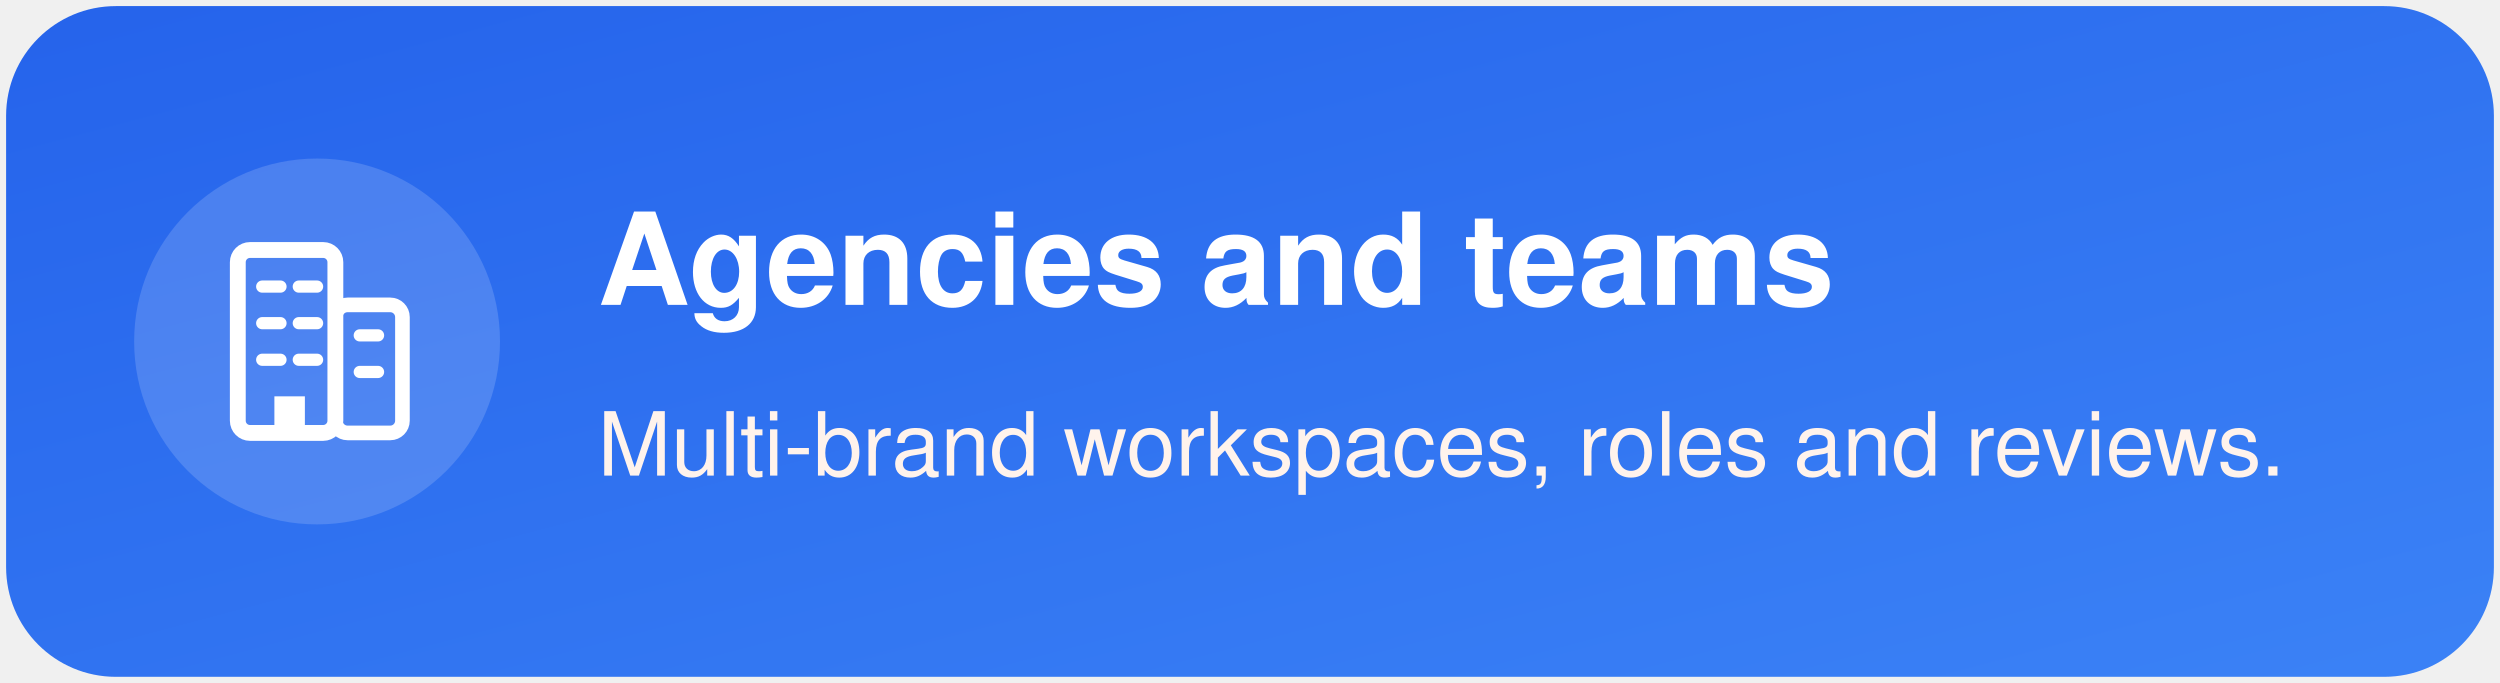
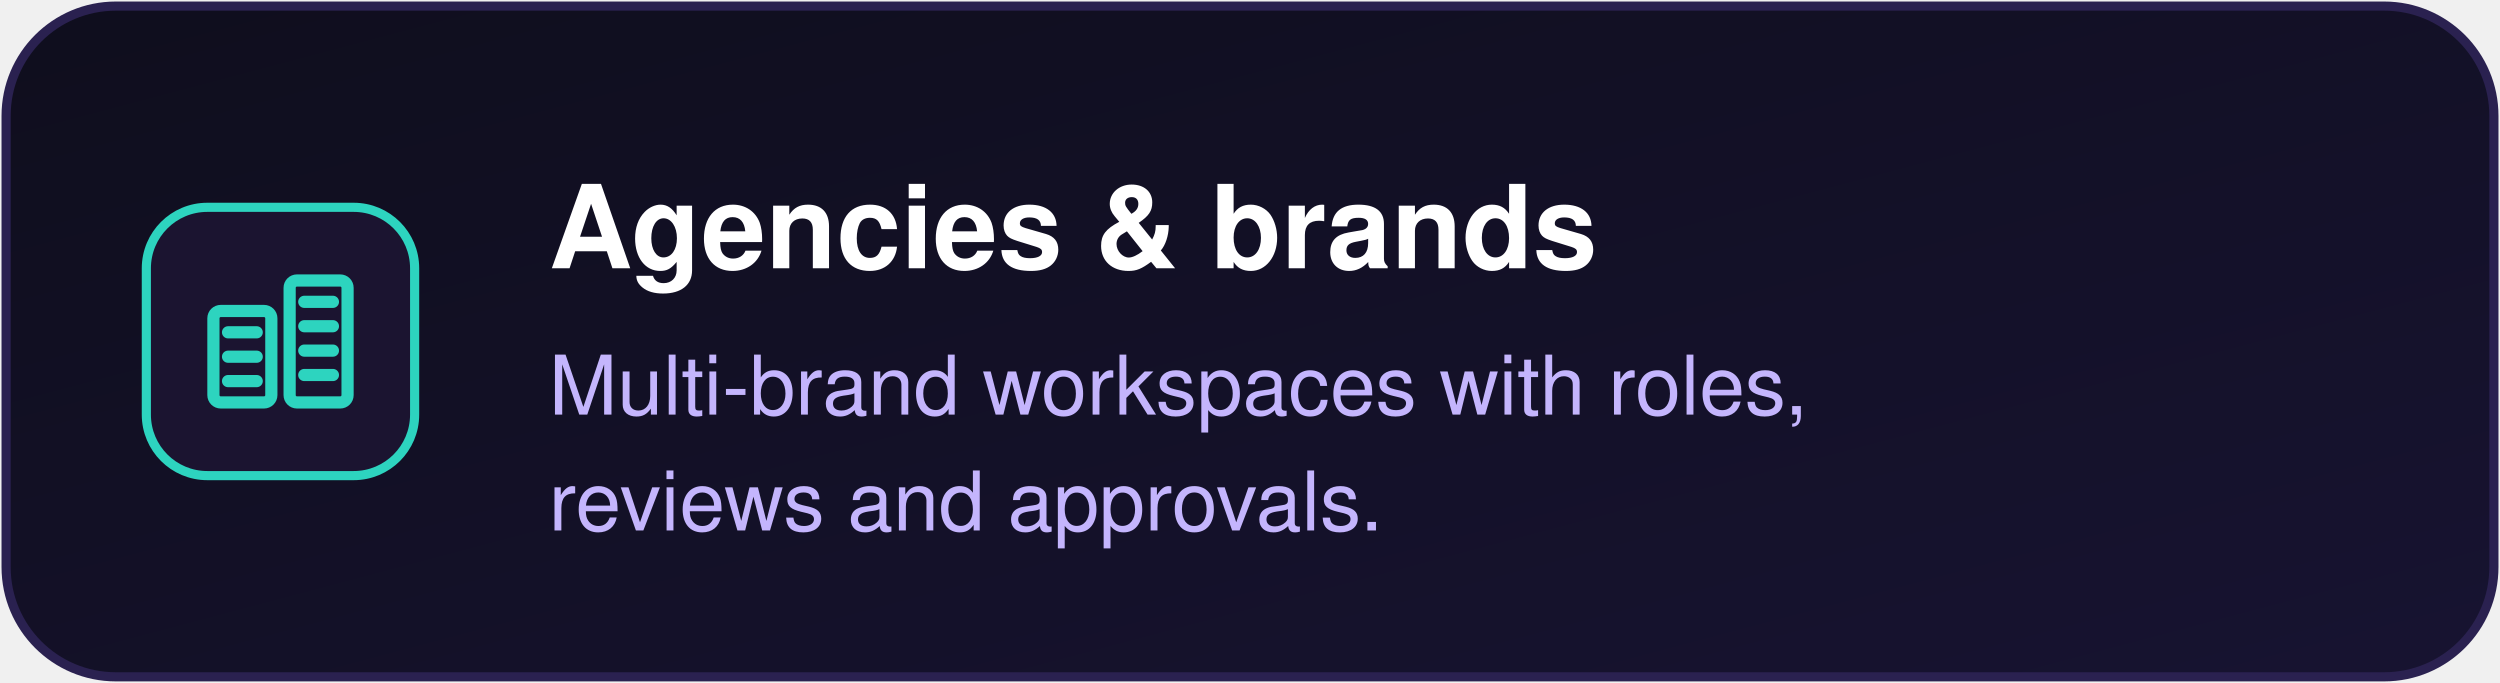
- <svg xmlns="http://www.w3.org/2000/svg" width="410" height="112" viewBox="0 0 410 112" role="img" aria-label="Agencies and teams: Multi-brand workspaces, roles and reviews.">
+ <svg xmlns="http://www.w3.org/2000/svg" width="410" height="112" viewBox="0 0 410 112" role="img" aria-label="Agencies and brands: multi-brand workspaces with roles, reviews and approvals.">
  <defs>
-     <linearGradient id="g" x1="0" y1="0" x2="1" y2="1">
-       <stop offset="0" stop-color="#2563eb" />
-       <stop offset="1" stop-color="#3b82f6" />
+     <linearGradient id="bg" x1="0" y1="0" x2="1" y2="1">
+       <stop offset="0" stop-color="#0f0e1d" />
+       <stop offset="1" stop-color="#171331" />
    </linearGradient>
  </defs>
-   <rect x="1" y="1" width="408" height="110" rx="18" fill="url(#g)" />
-   <circle cx="52" cy="56" r="30" fill="#ffffff" opacity="0.16" />
-   <g transform="translate(52,56)">
-     <rect x="-13" y="-15" width="16" height="30" rx="2" fill="none" stroke="#fff" stroke-width="2.6" />
-     <rect x="3" y="-6" width="11" height="21" rx="2" fill="none" stroke="#fff" stroke-width="2.4" />
-     <path d="M-9,-9 h3 M-9,-3 h3 M-9,3 h3 M-3,-9 h3 M-3,-3 h3 M-3,3 h3 M7,-1 h3 M7,5 h3" stroke="#fff" stroke-width="2" stroke-linecap="round" />
-     <rect x="-7" y="9" width="5" height="6" fill="#fff" />
+   <rect x="1" y="1" width="408" height="110" rx="18" fill="url(#bg)" stroke="#2a2150" stroke-width="1.5" />
+   <rect x="24" y="34" width="44" height="44" rx="10" fill="#1b1430" stroke="#2dd4bf" stroke-width="1.5" />
+   <g transform="translate(46,56)" fill="none" stroke="#2dd4bf" stroke-width="2" stroke-linejoin="round" stroke-linecap="round">
+     <rect x="-11" y="-5" width="9.5" height="15" rx="1.2" />
+     <rect x="1.5" y="-10" width="9.5" height="20" rx="1.2" />
+     <path d="M-8.6,-1.5 h4.7 M-8.6,2.5 h4.7 M-8.6,6.5 h4.7" />
+     <path d="M3.9,-6.5 h4.7 M3.9,-2.5 h4.7 M3.9,1.5 h4.7 M3.9,5.5 h4.7" />
  </g>
-   <text x="98" y="50" font-family="'Segoe UI',Helvetica,Arial,sans-serif" font-size="21" font-weight="700" fill="#ffffff">Agencies and teams</text>
-   <text x="98" y="78" font-family="'Segoe UI',Helvetica,Arial,sans-serif" font-size="14.5" font-weight="400" fill="#fff3ec">Multi-brand workspaces, roles and reviews.</text>
+   <text x="90" y="44" font-family="'Segoe UI',Helvetica,Arial,sans-serif" font-size="19" font-weight="700" fill="#ffffff">Agencies &amp; brands</text>
+   <text x="90" y="68" font-family="'Segoe UI',Helvetica,Arial,sans-serif" font-size="13.5" fill="#c4b5fd">Multi-brand workspaces with roles,</text>
+   <text x="90" y="87" font-family="'Segoe UI',Helvetica,Arial,sans-serif" font-size="13.5" fill="#c4b5fd">reviews and approvals.</text>
</svg>
